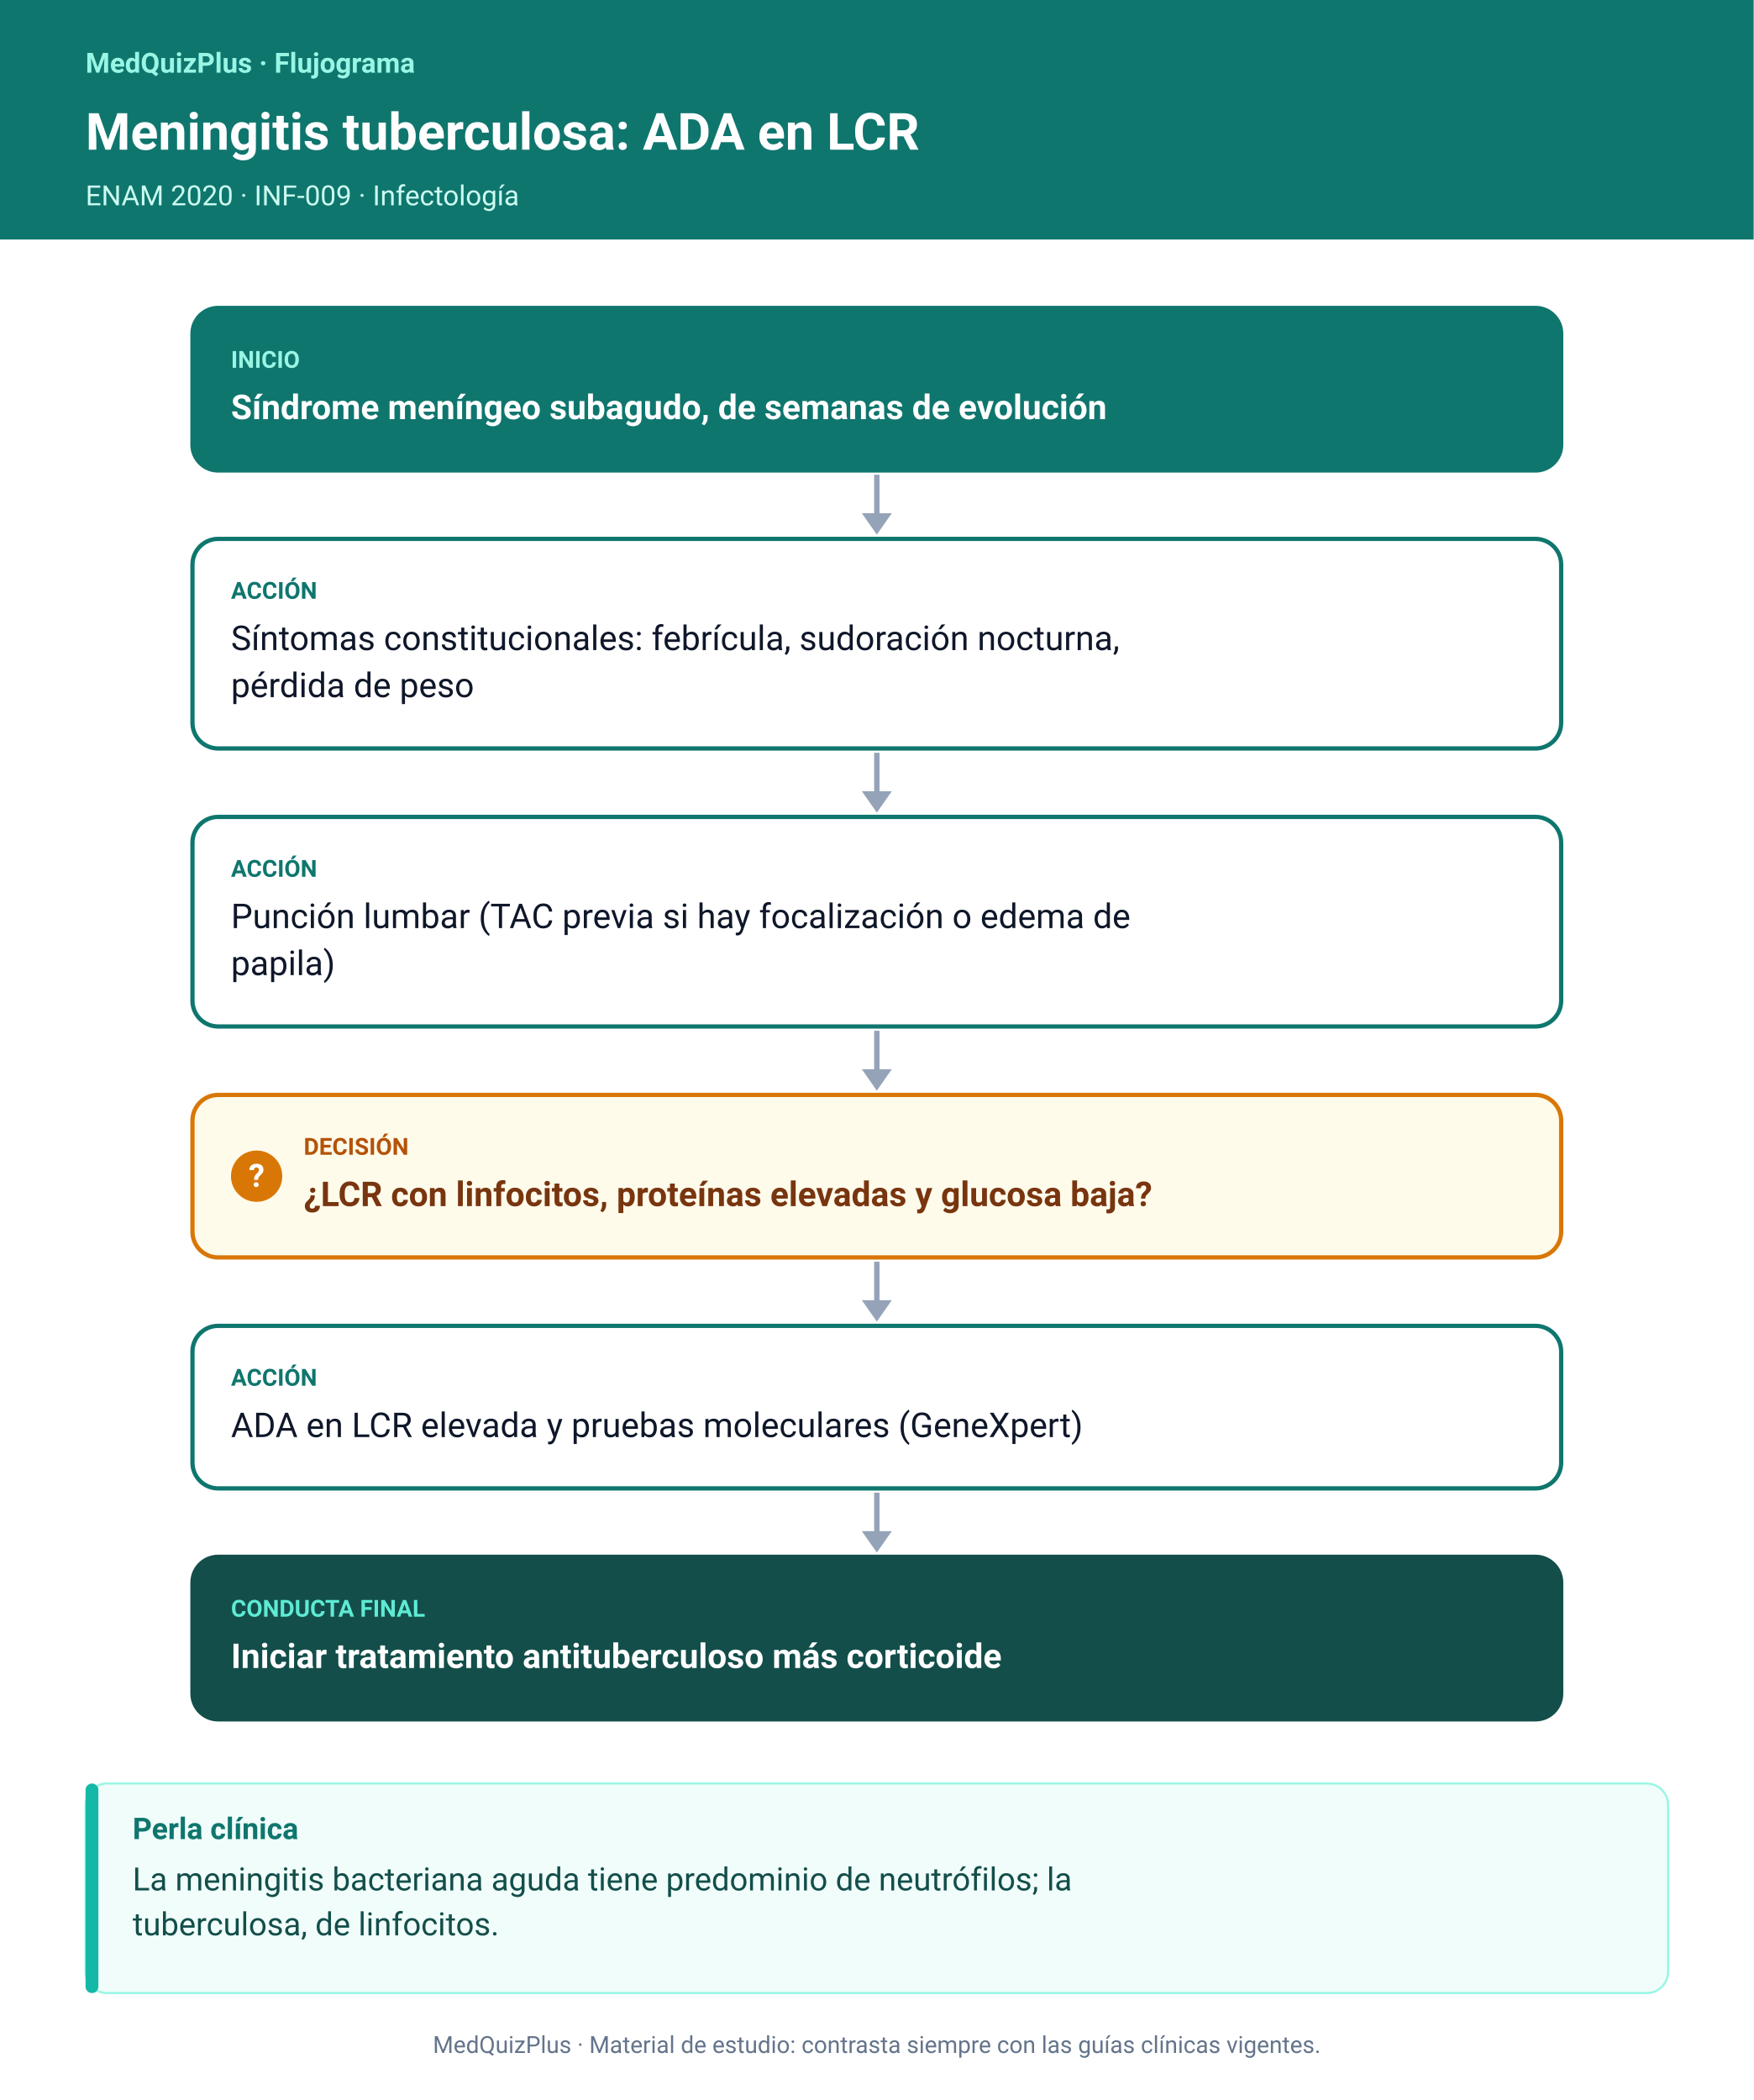
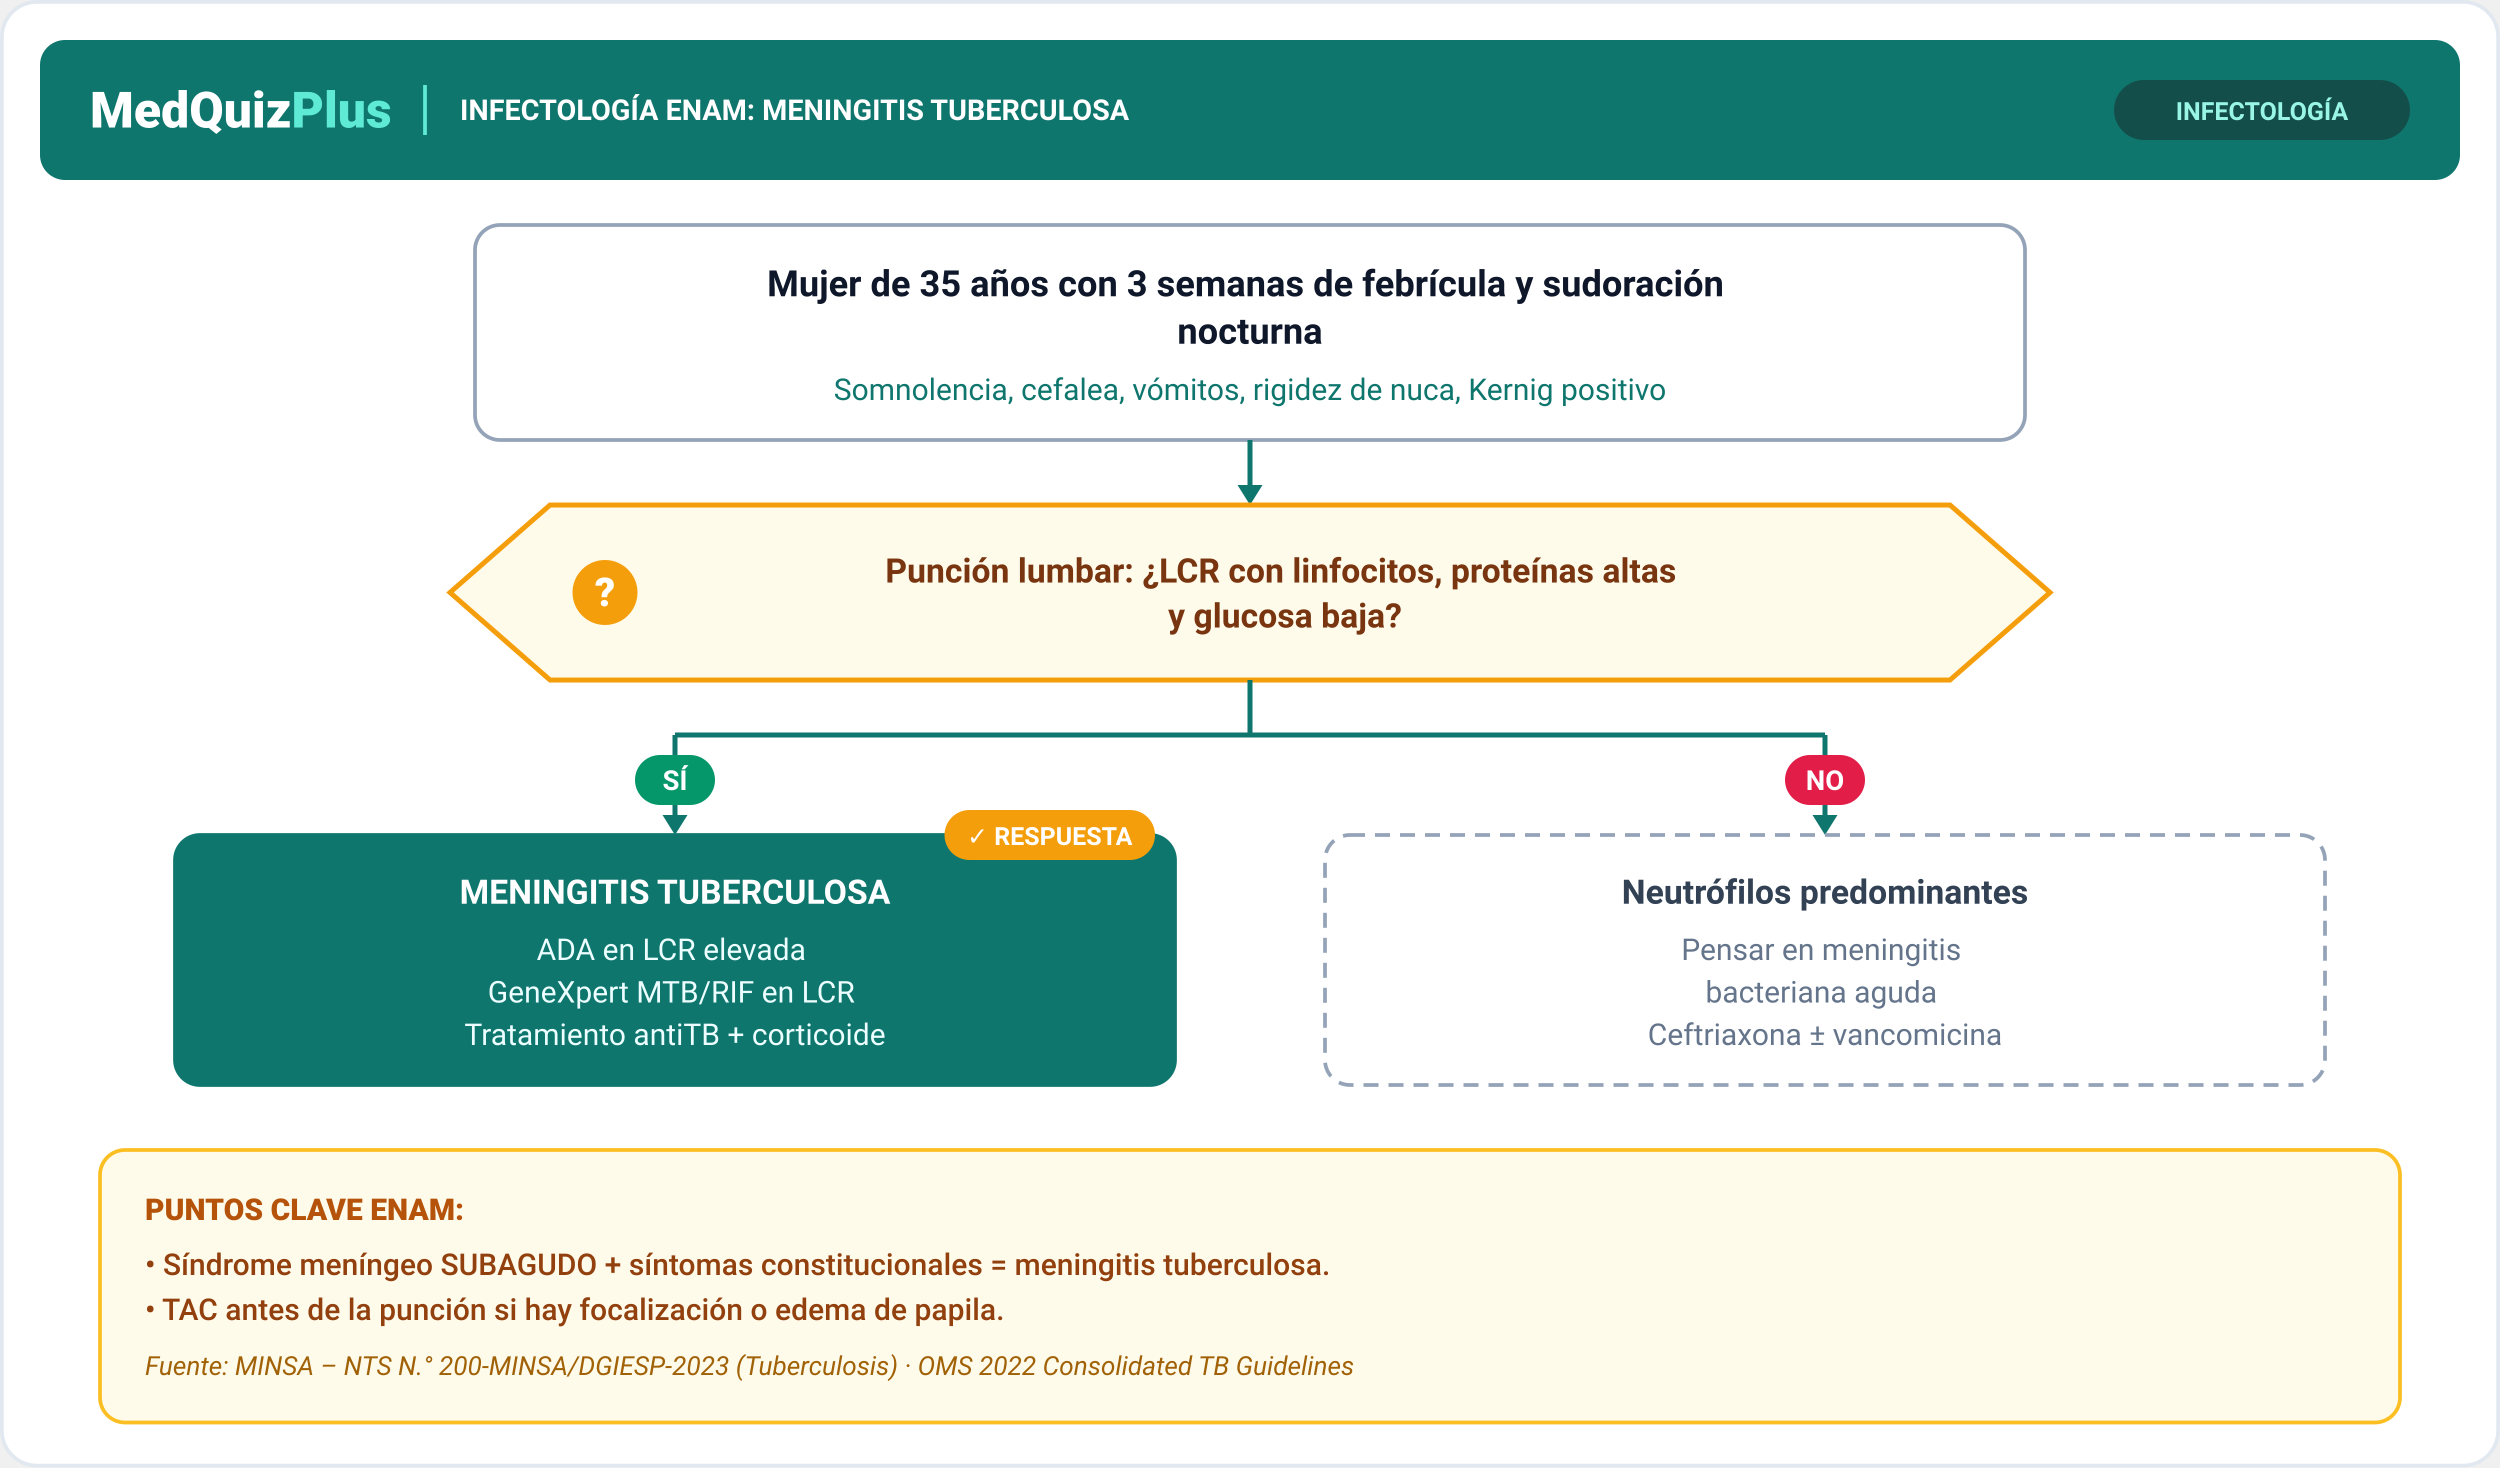
- <svg xmlns="http://www.w3.org/2000/svg" width="820" height="982" viewBox="0 0 820 982" font-family="Segoe UI, Roboto, Helvetica, Arial, sans-serif" role="img" aria-label="Meningitis tuberculosa: ADA en LCR">
-   <rect width="820" height="982" fill="#ffffff" />
-   <rect x="0" y="0" width="820" height="112" fill="#0f766e" />
-   <text x="40" y="34" font-size="13" font-weight="600" font-style="normal" fill="#99f6e4" text-anchor="start" data-max="740">
-     <tspan x="40" dy="0">MedQuizPlus · Flujograma</tspan>
+ <svg xmlns="http://www.w3.org/2000/svg" width="1000" height="587" viewBox="0 0 1000 587" font-family="Segoe UI, Roboto, Helvetica, Arial, sans-serif" role="img" aria-label="Meningitis tuberculosa">
+   <rect x="0.75" y="0.75" width="998.5" height="585.5" rx="14" fill="#ffffff" stroke="#e2e8f0" stroke-width="1.5" />
+   <rect x="16" y="16" width="968" height="56" rx="10" fill="#0f766e" />
+   <text x="36" y="51.0" font-size="20" font-weight="800" fill="#ffffff">MedQuiz<tspan fill="#5eead4">Plus</tspan>
  </text>
-   <text x="40" y="70" font-size="24" font-weight="700" font-style="normal" fill="#ffffff" text-anchor="start" data-max="740">
-     <tspan x="40" dy="0">Meningitis tuberculosa: ADA en LCR</tspan>
+   <line x1="170" y1="34.0" x2="170" y2="54.0" stroke="#5eead4" stroke-width="1.5" />
+   <text x="184.0" y="48.0" font-size="11.5" font-weight="700" font-style="normal" fill="#ffffff" text-anchor="start" data-max="642">
+     <tspan x="184.0" dy="0">INFECTOLOGÍA ENAM: MENINGITIS TUBERCULOSA</tspan>
  </text>
-   <text x="40" y="96" font-size="13" font-weight="400" font-style="normal" fill="#ccfbf1" text-anchor="start" data-max="740">
-     <tspan x="40" dy="0">ENAM 2020 · INF-009 · Infectología</tspan>
+   <rect x="845.6" y="32.0" width="118.4" height="24" rx="12" fill="#134e4a" />
+   <text x="904.8" y="48.0" font-size="10" font-weight="700" font-style="normal" fill="#99f6e4" text-anchor="middle" data-max="102">
+     <tspan x="904.8" dy="0">INFECTOLOGÍA</tspan>
  </text>
-   <rect x="90" y="144" width="640" height="76" rx="12" fill="#0f766e" stroke="#0f766e" stroke-width="2" />
-   <text x="108" y="172" font-size="11" font-weight="700" font-style="normal" fill="#99f6e4" text-anchor="start" data-max="604">
-     <tspan x="108" dy="0">INICIO</tspan>
+   <rect x="190.0" y="90.0" width="620" height="86.0" rx="10" fill="#ffffff" stroke="#94a3b8" stroke-width="1.5" />
+   <text x="500.0" y="118.5" font-size="14.5" font-weight="700" font-style="normal" fill="#0f172a" text-anchor="middle" data-max="592">
+     <tspan x="500.0" dy="0">Mujer de 35 años con 3 semanas de febrícula y sudoración</tspan>
+     <tspan x="500.0" dy="19.0">nocturna</tspan>
  </text>
-   <text x="108" y="196" font-size="16" font-weight="600" font-style="normal" fill="#ffffff" text-anchor="start" data-max="604">
-     <tspan x="108" dy="0">Síndrome meníngeo subagudo, de semanas de evolución</tspan>
+   <text x="500.0" y="160.0" font-size="12" font-weight="400" font-style="normal" fill="#0f766e" text-anchor="middle" data-max="592">
+     <tspan x="500.0" dy="0">Somnolencia, cefalea, vómitos, rigidez de nuca, Kernig positivo</tspan>
  </text>
-   <line x1="410.0" y1="222" x2="410.0" y2="242" stroke="#94a3b8" stroke-width="2.5" />
-   <polygon points="403.0,240 417.0,240 410.0,250" fill="#94a3b8" />
-   <rect x="90" y="252" width="640" height="98" rx="12" fill="#ffffff" stroke="#0f766e" stroke-width="2" />
-   <text x="108" y="280" font-size="11" font-weight="700" font-style="normal" fill="#0f766e" text-anchor="start" data-max="604">
-     <tspan x="108" dy="0">ACCIÓN</tspan>
+   <line x1="500.0" y1="176.0" x2="500.0" y2="195.0" stroke="#0f766e" stroke-width="2" />
+   <polygon points="495.0,194.0 505.0,194.0 500.0,202.0" fill="#0f766e" />
+   <polygon points="180.0,237.0 220.0,202.0 780.0,202.0 820.0,237.0 780.0,272.0 220.0,272.0" fill="#fffbeb" stroke="#f59e0b" stroke-width="2" />
+   <circle cx="242.0" cy="237.0" r="13" fill="#f59e0b" />
+   <text x="242.0" y="242.5" font-size="16" font-weight="800" font-style="normal" fill="#ffffff" text-anchor="middle" data-max="0">
+     <tspan x="242.0" dy="0">?</tspan>
  </text>
-   <text x="108" y="304" font-size="16" font-weight="400" font-style="normal" fill="#0f172a" text-anchor="start" data-max="604">
-     <tspan x="108" dy="0">Síntomas constitucionales: febrícula, sudoración nocturna,</tspan>
-     <tspan x="108" dy="22">pérdida de peso</tspan>
+   <text x="514.0" y="233.0" font-size="13.5" font-weight="700" font-style="normal" fill="#78350f" text-anchor="middle" data-max="470">
+     <tspan x="514.0" dy="0">Punción lumbar: ¿LCR con linfocitos, proteínas altas</tspan>
+     <tspan x="514.0" dy="18">y glucosa baja?</tspan>
  </text>
-   <line x1="410.0" y1="352" x2="410.0" y2="372" stroke="#94a3b8" stroke-width="2.5" />
-   <polygon points="403.0,370 417.0,370 410.0,380" fill="#94a3b8" />
-   <rect x="90" y="382" width="640" height="98" rx="12" fill="#ffffff" stroke="#0f766e" stroke-width="2" />
-   <text x="108" y="410" font-size="11" font-weight="700" font-style="normal" fill="#0f766e" text-anchor="start" data-max="604">
-     <tspan x="108" dy="0">ACCIÓN</tspan>
+   <line x1="500.0" y1="272.0" x2="500.0" y2="294.0" stroke="#0f766e" stroke-width="2" />
+   <line x1="270.0" y1="294.0" x2="730.0" y2="294.0" stroke="#0f766e" stroke-width="2" />
+   <line x1="270.0" y1="294.0" x2="270.0" y2="327.0" stroke="#0f766e" stroke-width="2" />
+   <polygon points="265.0,326.0 275.0,326.0 270.0,334.0" fill="#0f766e" />
+   <rect x="254.0" y="302.0" width="32.0" height="20" rx="10" fill="#059669" />
+   <text x="270.0" y="316.0" font-size="11" font-weight="700" font-style="normal" fill="#ffffff" text-anchor="middle" data-max="0">
+     <tspan x="270.0" dy="0">SÍ</tspan>
  </text>
-   <text x="108" y="434" font-size="16" font-weight="400" font-style="normal" fill="#0f172a" text-anchor="start" data-max="604">
-     <tspan x="108" dy="0">Punción lumbar (TAC previa si hay focalización o edema de</tspan>
-     <tspan x="108" dy="22">papila)</tspan>
+   <line x1="730.0" y1="294.0" x2="730.0" y2="327.0" stroke="#0f766e" stroke-width="2" />
+   <polygon points="725.0,326.0 735.0,326.0 730.0,334.0" fill="#0f766e" />
+   <rect x="714.0" y="302.0" width="32.0" height="20" rx="10" fill="#e11d48" />
+   <text x="730.0" y="316.0" font-size="11" font-weight="700" font-style="normal" fill="#ffffff" text-anchor="middle" data-max="0">
+     <tspan x="730.0" dy="0">NO</tspan>
  </text>
-   <line x1="410.0" y1="482" x2="410.0" y2="502" stroke="#94a3b8" stroke-width="2.5" />
-   <polygon points="403.0,500 417.0,500 410.0,510" fill="#94a3b8" />
-   <rect x="90" y="512" width="640" height="76" rx="12" fill="#fffbeb" stroke="#d97706" stroke-width="2" />
-   <circle cx="120" cy="550.0" r="12" fill="#d97706" />
-   <text x="120" y="555.0" font-size="15" font-weight="700" font-style="normal" fill="#ffffff" text-anchor="middle" data-max="0">
-     <tspan x="120" dy="0">?</tspan>
+   <rect x="70.0" y="334.0" width="400" height="100.0" rx="10" fill="#0f766e" stroke="#0f766e" stroke-width="1.5" />
+   <text x="270.0" y="361.5" font-size="13.5" font-weight="700" font-style="normal" fill="#ffffff" text-anchor="middle" data-max="372">
+     <tspan x="270.0" dy="0">MENINGITIS TUBERCULOSA</tspan>
  </text>
-   <text x="142" y="540" font-size="11" font-weight="700" font-style="normal" fill="#b45309" text-anchor="start" data-max="570">
-     <tspan x="142" dy="0">DECISIÓN</tspan>
+   <text x="270.0" y="384.0" font-size="12" font-weight="400" font-style="normal" fill="#ecfeff" text-anchor="middle" data-max="372">
+     <tspan x="270.0" dy="0">ADA en LCR elevada</tspan>
+     <tspan x="270.0" dy="17">GeneXpert MTB/RIF en LCR</tspan>
+     <tspan x="270.0" dy="17">Tratamiento antiTB + corticoide</tspan>
  </text>
-   <text x="142" y="564" font-size="16" font-weight="600" font-style="normal" fill="#78350f" text-anchor="start" data-max="570">
-     <tspan x="142" dy="0">¿LCR con linfocitos, proteínas elevadas y glucosa baja?</tspan>
+   <rect x="377.8" y="324.0" width="84.2" height="20" rx="10" fill="#f59e0b" />
+   <text x="419.9" y="338.0" font-size="10" font-weight="700" font-style="normal" fill="#ffffff" text-anchor="middle" data-max="0">
+     <tspan x="419.9" dy="0">✓ RESPUESTA</tspan>
  </text>
-   <line x1="410.0" y1="590" x2="410.0" y2="610" stroke="#94a3b8" stroke-width="2.5" />
-   <polygon points="403.0,608 417.0,608 410.0,618" fill="#94a3b8" />
-   <rect x="90" y="620" width="640" height="76" rx="12" fill="#ffffff" stroke="#0f766e" stroke-width="2" />
-   <text x="108" y="648" font-size="11" font-weight="700" font-style="normal" fill="#0f766e" text-anchor="start" data-max="604">
-     <tspan x="108" dy="0">ACCIÓN</tspan>
+   <rect x="530.0" y="334.0" width="400" height="100.0" rx="10" fill="#ffffff" stroke="#94a3b8" stroke-width="1.5" stroke-dasharray="6 4" />
+   <text x="730.0" y="361.5" font-size="13.5" font-weight="700" font-style="normal" fill="#334155" text-anchor="middle" data-max="372">
+     <tspan x="730.0" dy="0">Neutrófilos predominantes</tspan>
  </text>
-   <text x="108" y="672" font-size="16" font-weight="400" font-style="normal" fill="#0f172a" text-anchor="start" data-max="604">
-     <tspan x="108" dy="0">ADA en LCR elevada y pruebas moleculares (GeneXpert)</tspan>
+   <text x="730.0" y="384.0" font-size="12" font-weight="400" font-style="normal" fill="#64748b" text-anchor="middle" data-max="372">
+     <tspan x="730.0" dy="0">Pensar en meningitis</tspan>
+     <tspan x="730.0" dy="17">bacteriana aguda</tspan>
+     <tspan x="730.0" dy="17">Ceftriaxona ± vancomicina</tspan>
  </text>
-   <line x1="410.0" y1="698" x2="410.0" y2="718" stroke="#94a3b8" stroke-width="2.5" />
-   <polygon points="403.0,716 417.0,716 410.0,726" fill="#94a3b8" />
-   <rect x="90" y="728" width="640" height="76" rx="12" fill="#134e4a" stroke="#134e4a" stroke-width="2" />
-   <text x="108" y="756" font-size="11" font-weight="700" font-style="normal" fill="#5eead4" text-anchor="start" data-max="604">
-     <tspan x="108" dy="0">CONDUCTA FINAL</tspan>
+   <rect x="40" y="460.0" width="920" height="109.0" rx="10" fill="#fffbeb" stroke="#fbbf24" stroke-width="1.5" />
+   <text x="58.0" y="488.0" font-size="12" font-weight="800" font-style="normal" fill="#b45309" text-anchor="start" data-max="884">
+     <tspan x="58.0" dy="0">PUNTOS CLAVE ENAM:</tspan>
  </text>
-   <text x="108" y="780" font-size="16" font-weight="700" font-style="normal" fill="#ffffff" text-anchor="start" data-max="604">
-     <tspan x="108" dy="0">Iniciar tratamiento antituberculoso más corticoide</tspan>
+   <text x="58.0" y="510.0" font-size="12" font-weight="500" font-style="normal" fill="#92400e" text-anchor="start" data-max="884">
+     <tspan x="58.0" dy="0">• Síndrome meníngeo SUBAGUDO + síntomas constitucionales = meningitis tuberculosa.</tspan>
+     <tspan x="58.0" dy="18">• TAC antes de la punción si hay focalización o edema de papila.</tspan>
  </text>
-   <rect x="40" y="834" width="740" height="98" rx="10" fill="#f0fdfa" stroke="#99f6e4" />
-   <rect x="40" y="834" width="6" height="98" rx="3" fill="#14b8a6" />
-   <text x="62" y="860" font-size="14" font-weight="700" font-style="normal" fill="#0f766e" text-anchor="start" data-max="704">
-     <tspan x="62" dy="0">Perla clínica</tspan>
-   </text>
-   <text x="62" y="884" font-size="15" font-weight="400" font-style="normal" fill="#134e4a" text-anchor="start" data-max="704">
-     <tspan x="62" dy="0">La meningitis bacteriana aguda tiene predominio de neutrófilos; la</tspan>
-     <tspan x="62" dy="21">tuberculosa, de linfocitos.</tspan>
-   </text>
-   <text x="410.0" y="960" font-size="11" font-weight="400" font-style="normal" fill="#64748b" text-anchor="middle" data-max="740">
-     <tspan x="410.0" dy="0">MedQuizPlus · Material de estudio: contrasta siempre con las guías clínicas vigentes.</tspan>
+   <text x="58.0" y="550.0" font-size="10.5" font-weight="400" font-style="italic" fill="#a16207" text-anchor="start" data-max="884">
+     <tspan x="58.0" dy="0">Fuente: MINSA – NTS N.° 200-MINSA/DGIESP-2023 (Tuberculosis) · OMS 2022 Consolidated TB Guidelines</tspan>
  </text>
</svg>
